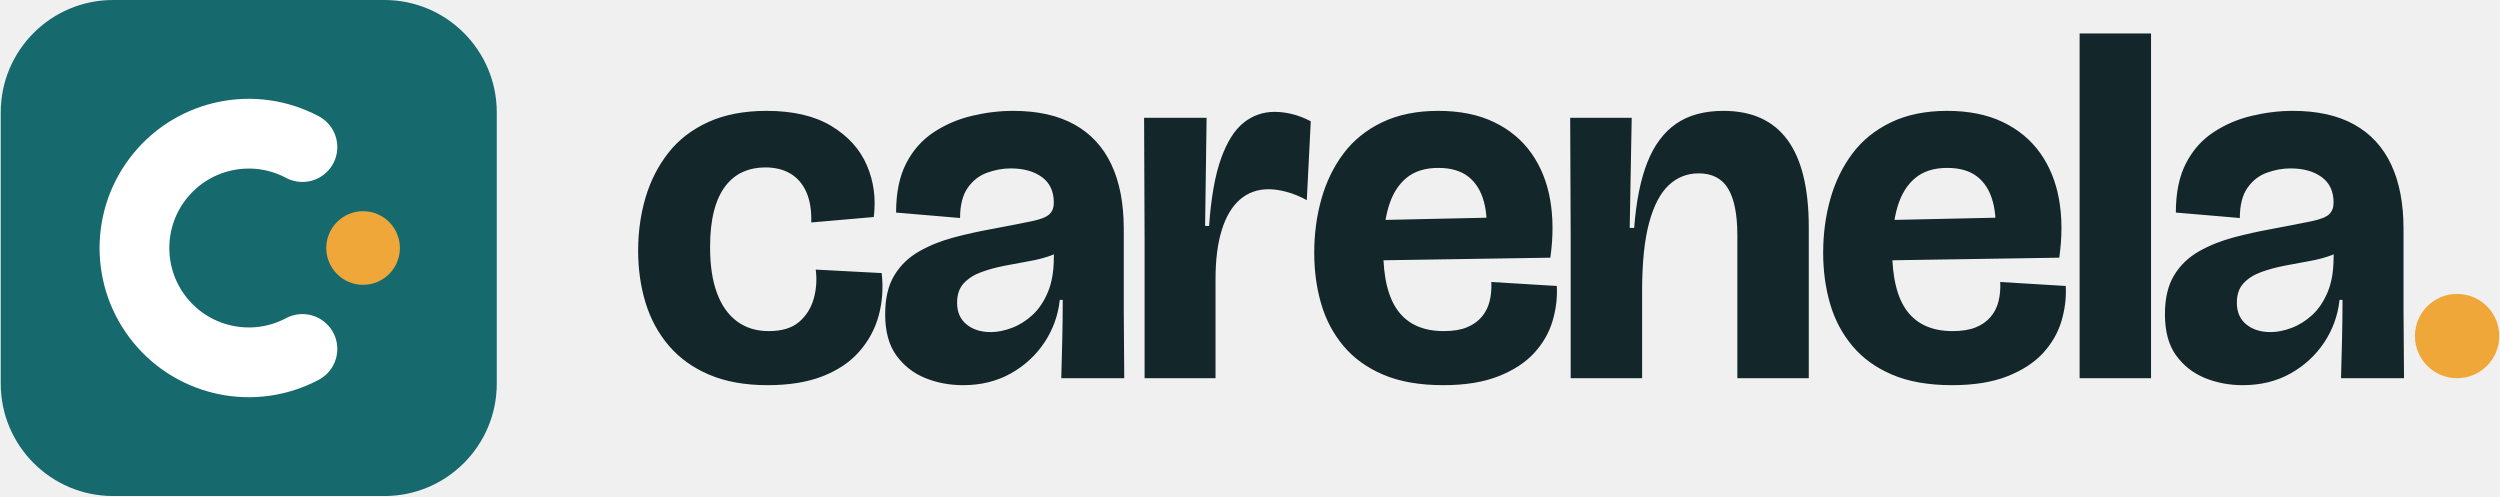
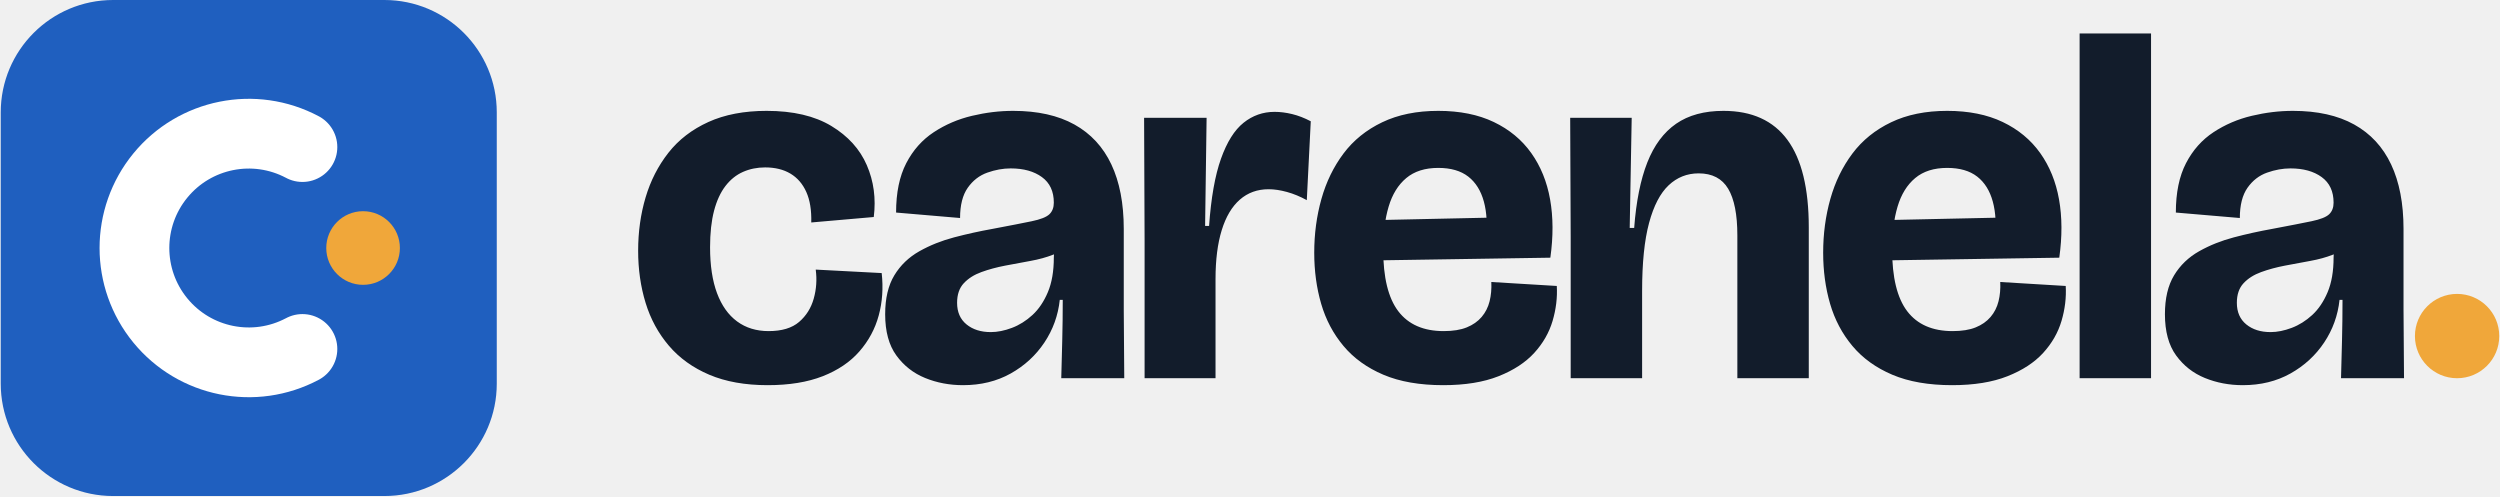
<svg xmlns="http://www.w3.org/2000/svg" viewBox="0 0 503.7 100" width="504" height="100" role="img" aria-label="Carenela">
  <g transform="translate(0 0)">
    <g transform="scale(0.19531)">
-       <rect width="512" height="512" rx="116" fill="#16696d" />
+       <rect width="512" height="512" rx="116" fill="#1f5fbf" />
      <path d="M311.4 151.81 A118 118 0 1 0 311.4 360.19" fill="none" stroke="#ffffff" stroke-width="72" stroke-linecap="round" />
      <circle cx="374" cy="256" r="38" fill="#f0a73a" />
    </g>
    <g transform="translate(126 76.25)">
-       <path d="M28.60 1.40L28.60 1.40Q21.80 1.40 16.85-0.70Q11.90-2.80 8.70-6.55Q5.50-10.30 4-15.20Q2.50-20.10 2.50-25.70L2.50-25.70Q2.50-31.40 4-36.45Q5.50-41.50 8.60-45.45Q11.70-49.40 16.65-51.65Q21.60-53.90 28.40-53.90L28.40-53.90Q36.40-53.90 41.45-50.85Q46.50-47.80 48.60-42.95Q50.70-38.10 50-32.50L50-32.50L37.40-31.40Q37.50-35.10 36.40-37.55Q35.30-40 33.20-41.25Q31.10-42.50 28.10-42.50L28.10-42.50Q25.70-42.50 23.65-41.60Q21.60-40.70 20.10-38.75Q18.60-36.80 17.80-33.75Q17-30.70 17-26.40L17-26.40Q17-20.90 18.40-17.15Q19.80-13.40 22.45-11.45Q25.10-9.50 28.80-9.50L28.80-9.50Q32.80-9.50 34.95-11.35Q37.10-13.20 37.90-16.05Q38.70-18.90 38.30-21.90L38.30-21.90L51.60-21.20Q52.10-16.70 51-12.65Q49.90-8.60 47.10-5.40Q44.30-2.20 39.70-0.40Q35.10 1.40 28.60 1.40ZM68 1.40L68 1.40Q63.90 1.40 60.35-0.05Q56.80-1.50 54.55-4.60Q52.30-7.70 52.30-12.90L52.30-12.90Q52.30-17.70 54.15-20.75Q56.00-23.80 59.20-25.60Q62.40-27.40 66.20-28.40Q70-29.40 73.90-30.10L73.90-30.10Q79.20-31.10 81.85-31.65Q84.50-32.20 85.40-33.05Q86.30-33.90 86.30-35.40L86.30-35.40Q86.30-38.80 83.90-40.55Q81.50-42.30 77.60-42.30L77.60-42.30Q75.30-42.30 72.90-41.45Q70.50-40.60 68.95-38.40Q67.40-36.20 67.40-32.30L67.40-32.30L54.50-33.40Q54.50-39.40 56.55-43.35Q58.60-47.30 62.10-49.60Q65.60-51.90 69.80-52.90Q74-53.90 78.10-53.90L78.10-53.90Q85.50-53.90 90.45-51.15Q95.40-48.40 97.90-43.10Q100.40-37.80 100.40-30.10L100.40-30.10L100.40-20.60Q100.40-17.20 100.40-13.75Q100.40-10.30 100.45-6.85Q100.50-3.40 100.50 0L100.50 0L87.80 0Q87.90-3.80 88-7.70Q88.10-11.60 88.10-15.80L88.10-15.80L87.50-15.80Q87-11.10 84.40-7.20Q81.80-3.30 77.60-0.95Q73.40 1.40 68 1.40ZM73.60-9.30L73.60-9.30Q75.60-9.30 77.85-10.15Q80.10-11 82-12.75Q83.90-14.50 85.10-17.35Q86.30-20.20 86.30-24.30L86.30-24.30L86.40-26.60L89-27.10Q88.20-25.70 86.15-24.90Q84.10-24.10 81.60-23.65Q79.10-23.20 76.50-22.70Q73.90-22.20 71.70-21.40Q69.50-20.60 68.15-19.15Q66.80-17.70 66.80-15.20L66.80-15.20Q66.80-12.40 68.70-10.85Q70.60-9.30 73.60-9.30ZM118.90 0L104.60 0L104.60-27.60L104.50-52.50L117.10-52.50L116.80-30.70L117.60-30.70Q118.20-39.20 120.00-44.25Q121.80-49.30 124.55-51.50Q127.30-53.70 130.80-53.70L130.80-53.70Q132.50-53.70 134.35-53.25Q136.20-52.80 138.10-51.80L138.10-51.80L137.30-35.90Q135.30-37 133.30-37.55Q131.30-38.10 129.60-38.10L129.60-38.10Q126.20-38.10 123.80-36Q121.40-33.90 120.15-29.85Q118.90-25.80 118.90-20L118.90-20L118.90 0ZM164.80 1.40L164.80 1.40Q157.70 1.40 152.75-0.70Q147.80-2.80 144.70-6.50Q141.60-10.20 140.20-15Q138.80-19.80 138.80-25.30L138.80-25.30Q138.80-31 140.25-36.15Q141.70-41.30 144.70-45.30Q147.70-49.30 152.50-51.60Q157.30-53.90 163.80-53.90L163.80-53.90Q170.30-53.90 175-51.65Q179.70-49.40 182.55-45.40Q185.40-41.40 186.35-36.05Q187.30-30.70 186.40-24.30L186.40-24.30L147.70-23.70L147.70-31.80L175.40-32.40L173.40-27.70Q173.90-32.30 173-35.60Q172.10-38.90 169.85-40.65Q167.60-42.40 163.80-42.40L163.80-42.40Q159.80-42.40 157.35-40.35Q154.90-38.30 153.80-34.60Q152.70-30.90 152.70-26L152.70-26Q152.70-17.50 155.75-13.50Q158.80-9.50 164.90-9.50L164.90-9.50Q167.70-9.50 169.55-10.25Q171.40-11 172.55-12.35Q173.70-13.70 174.15-15.50Q174.60-17.30 174.50-19.40L174.50-19.40L187.70-18.60Q187.90-15.10 186.85-11.55Q185.80-8 183.15-5.10Q180.50-2.20 175.95-0.40Q171.40 1.40 164.80 1.40ZM204.90 0L190.50 0L190.50-28.50L190.40-52.50L202.80-52.50L202.40-30.30L203.30-30.30Q203.90-38.30 205.95-43.50Q208.00-48.70 211.75-51.30Q215.50-53.90 221.30-53.90L221.30-53.90Q229.90-53.90 234.20-48.05Q238.50-42.20 238.50-30.40L238.50-30.40L238.50 0L224.10 0L224.10-28.80Q224.10-35.10 222.25-38.20Q220.40-41.30 216.30-41.30L216.30-41.30Q212.80-41.30 210.25-38.90Q207.70-36.50 206.30-31.30Q204.90-26.10 204.90-17.60L204.90-17.60L204.90 0ZM267.40 1.40L267.40 1.40Q260.30 1.40 255.35-0.70Q250.40-2.80 247.30-6.50Q244.20-10.20 242.80-15Q241.40-19.80 241.40-25.30L241.40-25.30Q241.40-31 242.85-36.15Q244.30-41.30 247.30-45.30Q250.30-49.30 255.10-51.60Q259.90-53.90 266.40-53.90L266.40-53.90Q272.90-53.90 277.60-51.65Q282.30-49.40 285.15-45.40Q288.00-41.40 288.95-36.05Q289.90-30.70 289.00-24.30L289.00-24.30L250.30-23.70L250.30-31.80L278.00-32.40L276.00-27.70Q276.50-32.30 275.60-35.60Q274.70-38.90 272.45-40.65Q270.20-42.40 266.40-42.40L266.40-42.40Q262.40-42.40 259.95-40.35Q257.50-38.30 256.40-34.60Q255.30-30.90 255.30-26L255.30-26Q255.30-17.50 258.35-13.50Q261.40-9.50 267.50-9.50L267.50-9.50Q270.30-9.50 272.15-10.25Q274.00-11 275.15-12.35Q276.30-13.70 276.75-15.50Q277.20-17.30 277.10-19.40L277.10-19.40L290.30-18.60Q290.50-15.10 289.45-11.55Q288.40-8 285.75-5.10Q283.10-2.20 278.55-0.40Q274.00 1.40 267.40 1.40ZM307.50 0L293.10 0L293.10-69.50L307.50-69.50L307.50 0ZM326.00 1.40L326.00 1.40Q321.90 1.40 318.35-0.05Q314.80-1.50 312.55-4.60Q310.30-7.70 310.30-12.90L310.30-12.90Q310.30-17.70 312.15-20.75Q314.00-23.80 317.20-25.60Q320.40-27.40 324.20-28.40Q328.00-29.40 331.90-30.10L331.90-30.10Q337.20-31.10 339.85-31.65Q342.50-32.20 343.40-33.05Q344.30-33.90 344.30-35.40L344.30-35.40Q344.30-38.80 341.90-40.55Q339.50-42.30 335.60-42.30L335.60-42.30Q333.30-42.30 330.90-41.45Q328.50-40.60 326.95-38.40Q325.40-36.20 325.40-32.30L325.40-32.30L312.50-33.40Q312.50-39.40 314.55-43.35Q316.60-47.30 320.10-49.60Q323.60-51.90 327.80-52.90Q332.00-53.90 336.10-53.90L336.10-53.90Q343.50-53.90 348.45-51.15Q353.40-48.40 355.90-43.10Q358.40-37.80 358.40-30.10L358.40-30.10L358.40-20.60Q358.40-17.20 358.40-13.75Q358.40-10.30 358.45-6.85Q358.50-3.40 358.50 0L358.50 0L345.80 0Q345.90-3.80 346.00-7.70Q346.10-11.60 346.10-15.80L346.10-15.80L345.50-15.80Q345.00-11.10 342.40-7.20Q339.80-3.30 335.60-0.95Q331.40 1.40 326.00 1.40ZM331.60-9.30L331.60-9.30Q333.60-9.30 335.85-10.15Q338.10-11 340.00-12.75Q341.90-14.50 343.10-17.35Q344.30-20.20 344.30-24.30L344.30-24.30L344.40-26.60L347.00-27.10Q346.20-25.70 344.15-24.90Q342.10-24.10 339.60-23.65Q337.10-23.20 334.50-22.70Q331.90-22.20 329.70-21.40Q327.50-20.60 326.15-19.15Q324.80-17.70 324.80-15.20L324.80-15.20Q324.80-12.40 326.70-10.85Q328.60-9.30 331.60-9.30Z" fill="#132629" />
+       <path d="M28.60 1.40L28.60 1.40Q21.80 1.40 16.85-0.70Q11.90-2.80 8.70-6.55Q5.50-10.30 4-15.20Q2.50-20.10 2.50-25.70L2.50-25.70Q2.50-31.40 4-36.45Q5.50-41.50 8.60-45.45Q11.70-49.40 16.65-51.65Q21.60-53.90 28.40-53.90L28.40-53.90Q36.40-53.90 41.45-50.85Q46.50-47.80 48.60-42.95Q50.70-38.10 50-32.50L50-32.50L37.40-31.40Q37.50-35.10 36.40-37.55Q35.30-40 33.20-41.25Q31.10-42.50 28.10-42.50L28.10-42.50Q25.70-42.50 23.65-41.60Q21.60-40.70 20.10-38.75Q18.60-36.80 17.80-33.75Q17-30.70 17-26.40L17-26.40Q17-20.90 18.40-17.15Q19.80-13.40 22.45-11.45Q25.10-9.50 28.80-9.50L28.80-9.50Q32.80-9.50 34.95-11.35Q37.10-13.20 37.90-16.05Q38.70-18.90 38.30-21.90L38.30-21.90L51.60-21.20Q52.10-16.70 51-12.65Q49.90-8.60 47.10-5.40Q44.30-2.20 39.70-0.40Q35.10 1.40 28.60 1.40ZM68 1.40L68 1.40Q63.90 1.40 60.35-0.05Q56.80-1.50 54.55-4.60Q52.30-7.70 52.30-12.90L52.30-12.90Q52.30-17.70 54.15-20.75Q56.00-23.80 59.20-25.60Q62.40-27.40 66.20-28.40Q70-29.40 73.90-30.10L73.90-30.10Q79.20-31.10 81.85-31.65Q84.50-32.20 85.40-33.05Q86.30-33.90 86.30-35.40L86.30-35.40Q86.30-38.80 83.90-40.55Q81.50-42.30 77.60-42.30L77.60-42.30Q75.30-42.30 72.90-41.45Q70.50-40.60 68.95-38.40Q67.40-36.20 67.40-32.30L67.40-32.30L54.50-33.40Q54.50-39.40 56.55-43.35Q58.60-47.30 62.10-49.60Q65.60-51.90 69.80-52.90Q74-53.90 78.10-53.90L78.10-53.90Q85.50-53.90 90.45-51.15Q95.40-48.40 97.90-43.10Q100.40-37.80 100.40-30.10L100.40-30.10L100.40-20.60Q100.40-17.20 100.40-13.75Q100.40-10.30 100.45-6.85Q100.50-3.40 100.50 0L100.50 0L87.80 0Q87.90-3.80 88-7.70Q88.10-11.60 88.10-15.80L88.10-15.80L87.50-15.80Q87-11.10 84.40-7.20Q81.80-3.30 77.60-0.95Q73.40 1.40 68 1.40ZM73.60-9.30L73.60-9.30Q75.60-9.30 77.85-10.15Q80.10-11 82-12.75Q83.90-14.50 85.10-17.35Q86.30-20.20 86.30-24.30L86.30-24.30L86.40-26.60L89-27.10Q88.20-25.70 86.15-24.90Q84.10-24.10 81.60-23.65Q79.10-23.20 76.50-22.70Q73.90-22.20 71.70-21.40Q69.50-20.60 68.15-19.15Q66.80-17.70 66.80-15.20L66.80-15.20Q66.80-12.40 68.70-10.85Q70.60-9.30 73.60-9.30ZM118.90 0L104.60 0L104.60-27.60L104.50-52.50L117.10-52.50L116.80-30.70L117.60-30.70Q118.20-39.20 120.00-44.25Q121.80-49.30 124.55-51.50Q127.30-53.70 130.80-53.70L130.80-53.70Q132.50-53.70 134.35-53.25Q136.20-52.80 138.10-51.80L138.10-51.80L137.30-35.90Q135.30-37 133.30-37.55Q131.30-38.10 129.60-38.10L129.60-38.10Q126.20-38.10 123.80-36Q121.40-33.90 120.15-29.85Q118.90-25.80 118.90-20L118.90-20L118.90 0ZM164.80 1.40L164.80 1.40Q157.70 1.40 152.75-0.70Q147.80-2.80 144.70-6.50Q141.60-10.20 140.20-15Q138.80-19.80 138.80-25.30L138.80-25.30Q138.80-31 140.25-36.15Q141.70-41.30 144.70-45.30Q147.70-49.30 152.50-51.60Q157.30-53.90 163.80-53.90L163.80-53.90Q170.30-53.90 175-51.65Q179.70-49.40 182.55-45.40Q185.40-41.40 186.35-36.05Q187.30-30.70 186.40-24.30L186.40-24.30L147.70-23.70L147.70-31.80L175.40-32.40L173.40-27.70Q173.90-32.30 173-35.60Q172.10-38.90 169.85-40.65Q167.60-42.40 163.80-42.40L163.80-42.40Q159.80-42.40 157.35-40.35Q154.90-38.30 153.80-34.60Q152.70-30.90 152.70-26L152.70-26Q152.70-17.50 155.75-13.50Q158.80-9.50 164.90-9.50L164.90-9.50Q167.70-9.50 169.55-10.25Q171.40-11 172.55-12.35Q173.70-13.70 174.15-15.50Q174.60-17.30 174.50-19.40L174.50-19.40L187.70-18.60Q187.90-15.10 186.85-11.55Q185.80-8 183.15-5.10Q180.50-2.20 175.95-0.40Q171.40 1.40 164.80 1.40ZM204.90 0L190.50 0L190.50-28.50L190.40-52.50L202.80-52.50L202.40-30.30L203.30-30.30Q203.90-38.30 205.95-43.50Q208.00-48.70 211.75-51.30Q215.50-53.90 221.30-53.90L221.30-53.90Q229.90-53.90 234.20-48.05Q238.50-42.20 238.50-30.40L238.50-30.40L238.50 0L224.10 0L224.10-28.80Q224.10-35.10 222.25-38.20Q220.40-41.30 216.30-41.30L216.30-41.30Q212.80-41.30 210.25-38.90Q207.70-36.50 206.30-31.30Q204.90-26.10 204.90-17.60L204.90-17.60L204.90 0ZM267.40 1.40L267.40 1.40Q260.30 1.40 255.35-0.70Q250.40-2.80 247.30-6.50Q244.20-10.20 242.80-15Q241.40-19.80 241.40-25.30L241.40-25.30Q241.40-31 242.85-36.15Q244.30-41.30 247.30-45.30Q250.30-49.30 255.10-51.60Q259.90-53.90 266.40-53.90L266.40-53.90Q272.90-53.90 277.60-51.65Q282.30-49.40 285.15-45.40Q288.00-41.40 288.95-36.05Q289.90-30.70 289.00-24.30L289.00-24.30L250.30-23.70L250.30-31.80L278.00-32.40L276.00-27.70Q276.50-32.30 275.60-35.60Q274.70-38.90 272.45-40.65Q270.20-42.40 266.40-42.40L266.40-42.40Q262.40-42.40 259.95-40.35Q257.50-38.30 256.40-34.60Q255.30-30.90 255.30-26L255.30-26Q255.30-17.50 258.35-13.50Q261.40-9.50 267.50-9.50L267.50-9.50Q270.30-9.50 272.15-10.25Q274.00-11 275.15-12.35Q276.30-13.70 276.75-15.50Q277.20-17.30 277.10-19.40L277.10-19.40L290.30-18.60Q290.50-15.10 289.45-11.55Q288.40-8 285.75-5.10Q283.10-2.20 278.55-0.40Q274.00 1.40 267.40 1.40ZM307.50 0L293.10 0L293.10-69.50L307.50-69.50L307.50 0ZM326.00 1.40L326.00 1.40Q321.90 1.40 318.35-0.05Q314.80-1.50 312.55-4.60Q310.30-7.70 310.30-12.90L310.30-12.90Q310.30-17.70 312.15-20.75Q314.00-23.80 317.20-25.60Q320.40-27.40 324.20-28.40Q328.00-29.40 331.90-30.10L331.90-30.10Q337.20-31.10 339.85-31.65Q342.50-32.20 343.40-33.05Q344.30-33.90 344.30-35.40L344.30-35.40Q344.30-38.80 341.90-40.55Q339.50-42.30 335.60-42.30L335.60-42.30Q333.30-42.30 330.90-41.45Q328.50-40.60 326.95-38.40Q325.40-36.20 325.40-32.30L325.40-32.30L312.50-33.40Q312.50-39.40 314.55-43.35Q316.60-47.30 320.10-49.60Q323.60-51.90 327.80-52.90Q332.00-53.90 336.10-53.90L336.10-53.90Q343.50-53.90 348.45-51.15Q353.40-48.40 355.90-43.10Q358.40-37.80 358.40-30.10L358.40-30.10L358.40-20.60Q358.40-17.20 358.40-13.75Q358.40-10.30 358.45-6.85Q358.50-3.40 358.50 0L358.50 0L345.80 0Q345.90-3.80 346.00-7.70Q346.10-11.60 346.10-15.80L346.10-15.80L345.50-15.80Q345.00-11.10 342.40-7.20Q339.80-3.30 335.60-0.95Q331.40 1.40 326.00 1.40ZM331.60-9.30L331.60-9.30Q333.60-9.30 335.85-10.15Q338.10-11 340.00-12.75Q341.90-14.50 343.10-17.35Q344.30-20.20 344.30-24.30L344.30-24.30L344.40-26.60L347.00-27.10Q346.20-25.70 344.15-24.90Q342.10-24.10 339.60-23.65Q337.10-23.20 334.50-22.70Q331.90-22.20 329.70-21.40Q327.50-20.60 326.15-19.15Q324.80-17.70 324.80-15.20L324.80-15.20Q324.80-12.40 326.70-10.85Q328.60-9.30 331.60-9.30Z" fill="#121c2b" />
      <circle cx="369.2" cy="-8.5" r="8.5" fill="#f0a73a" />
    </g>
  </g>
</svg>
